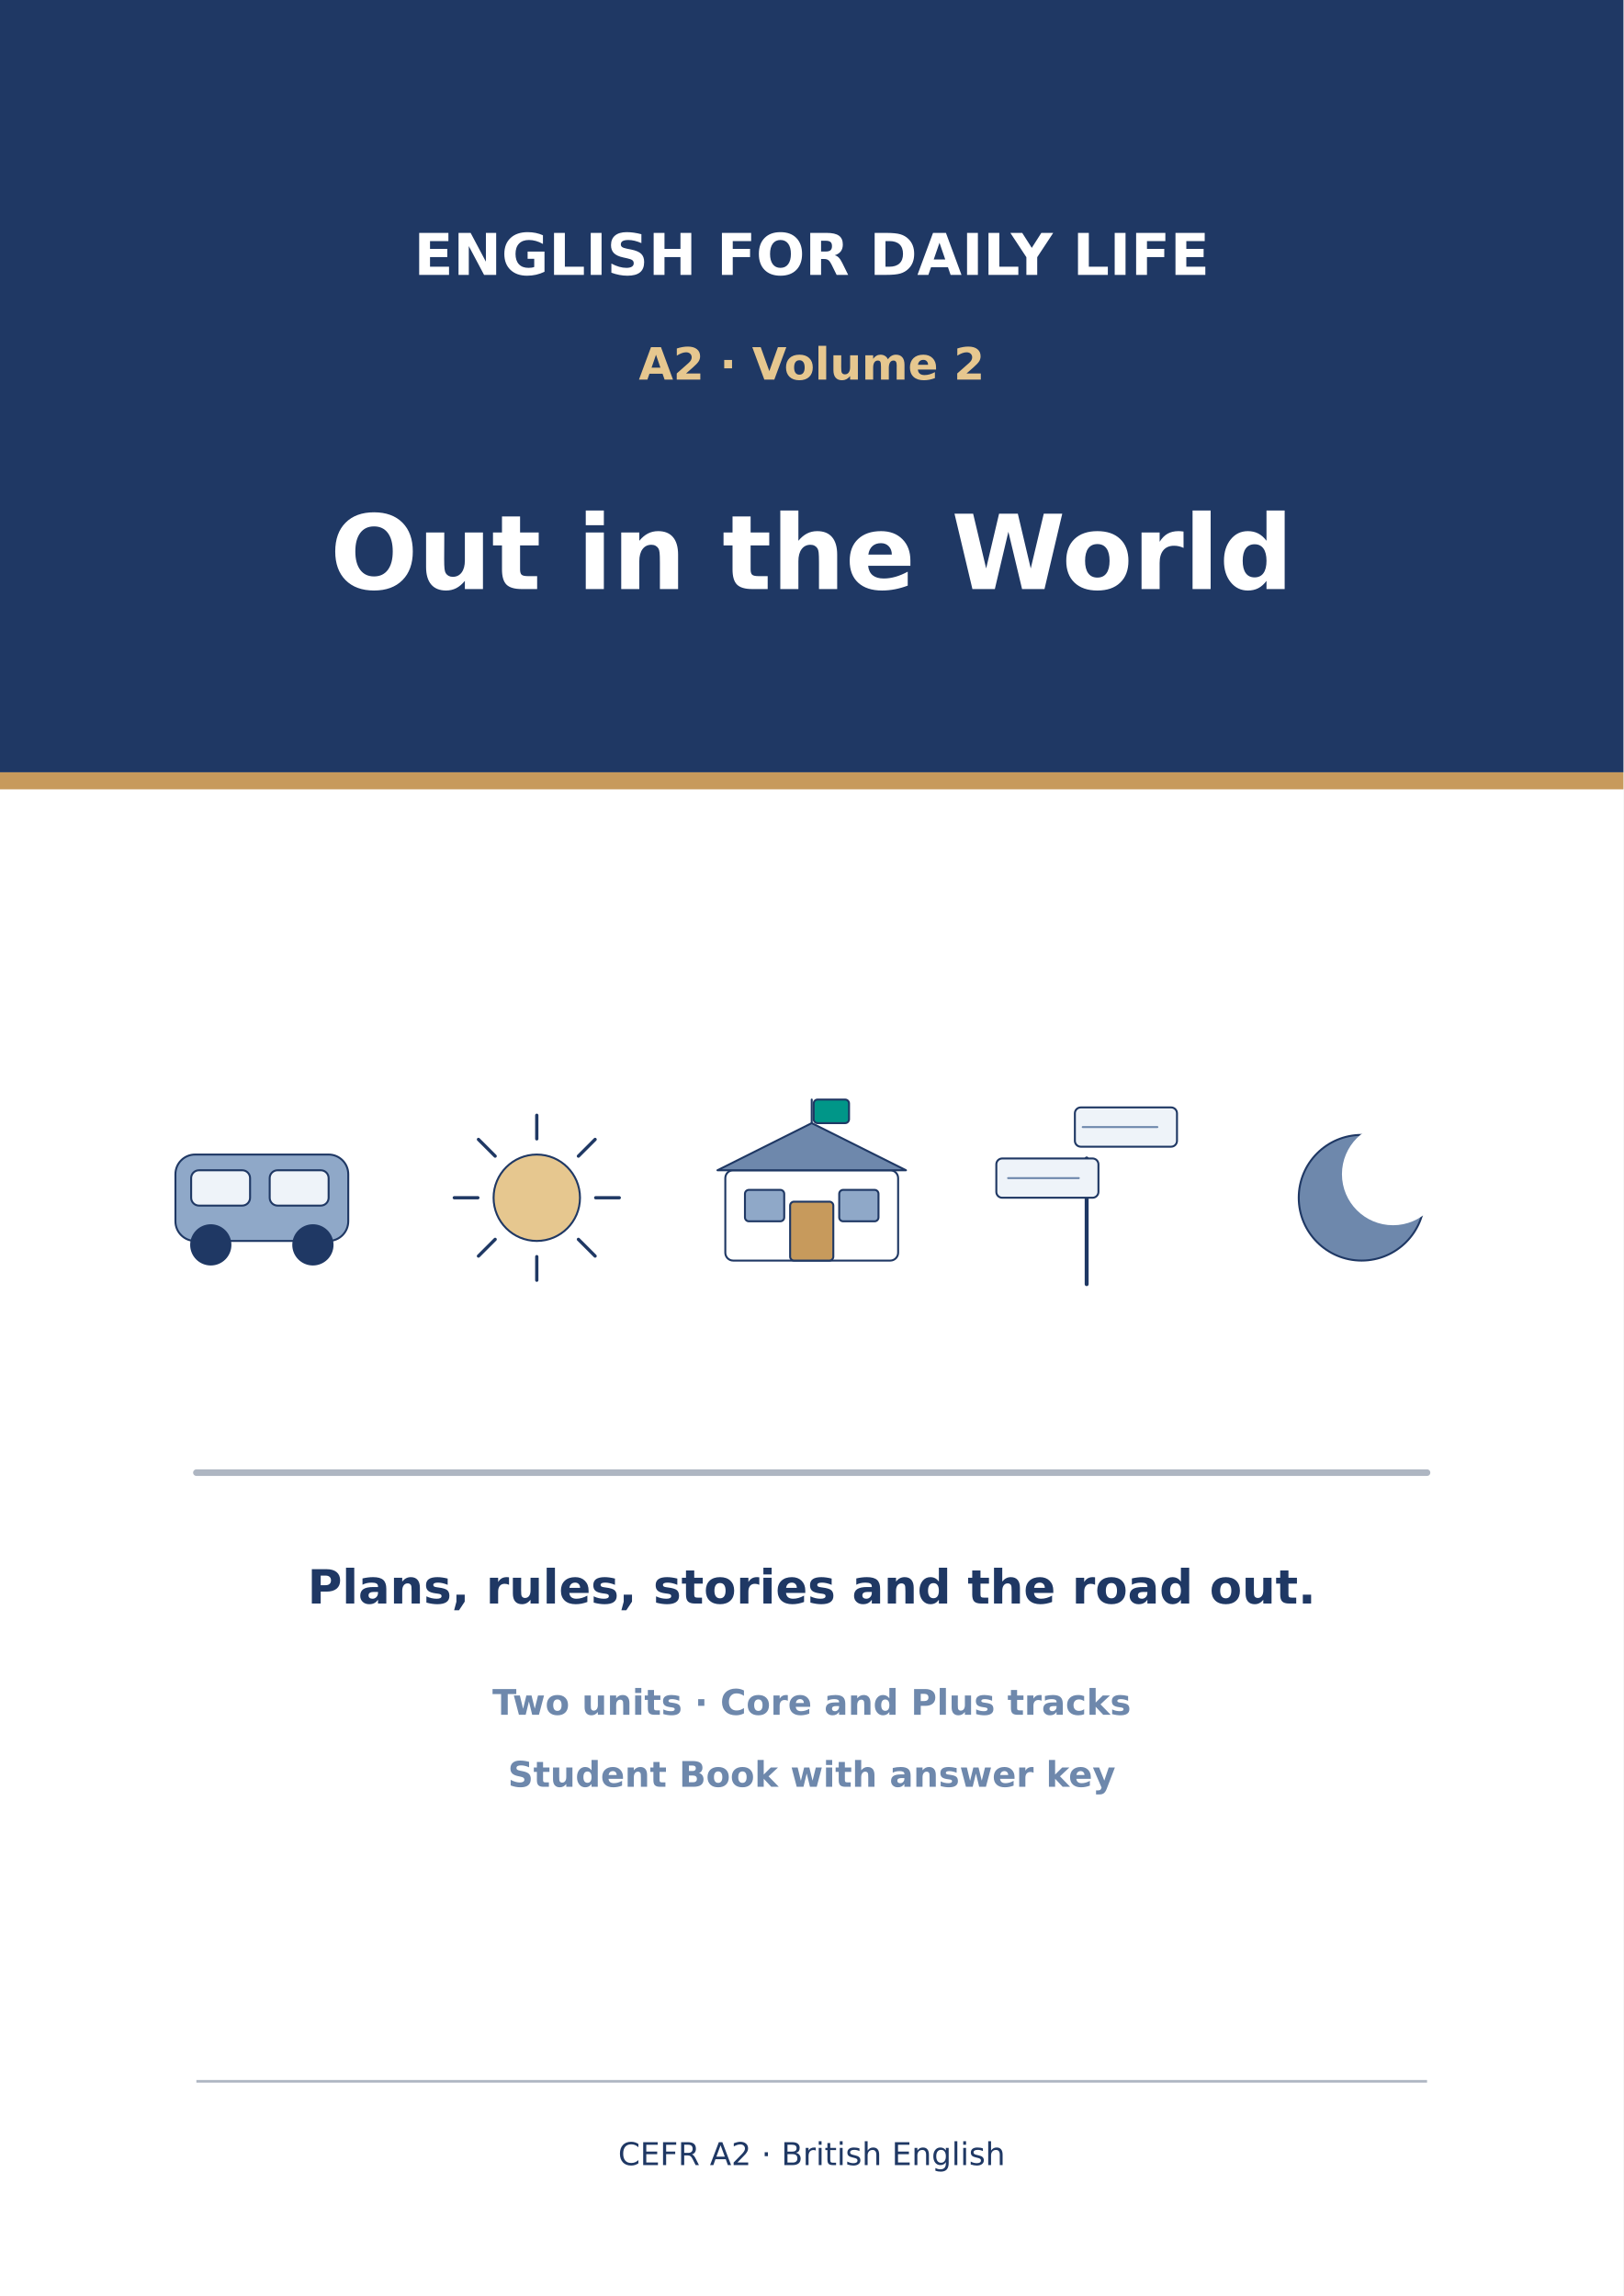
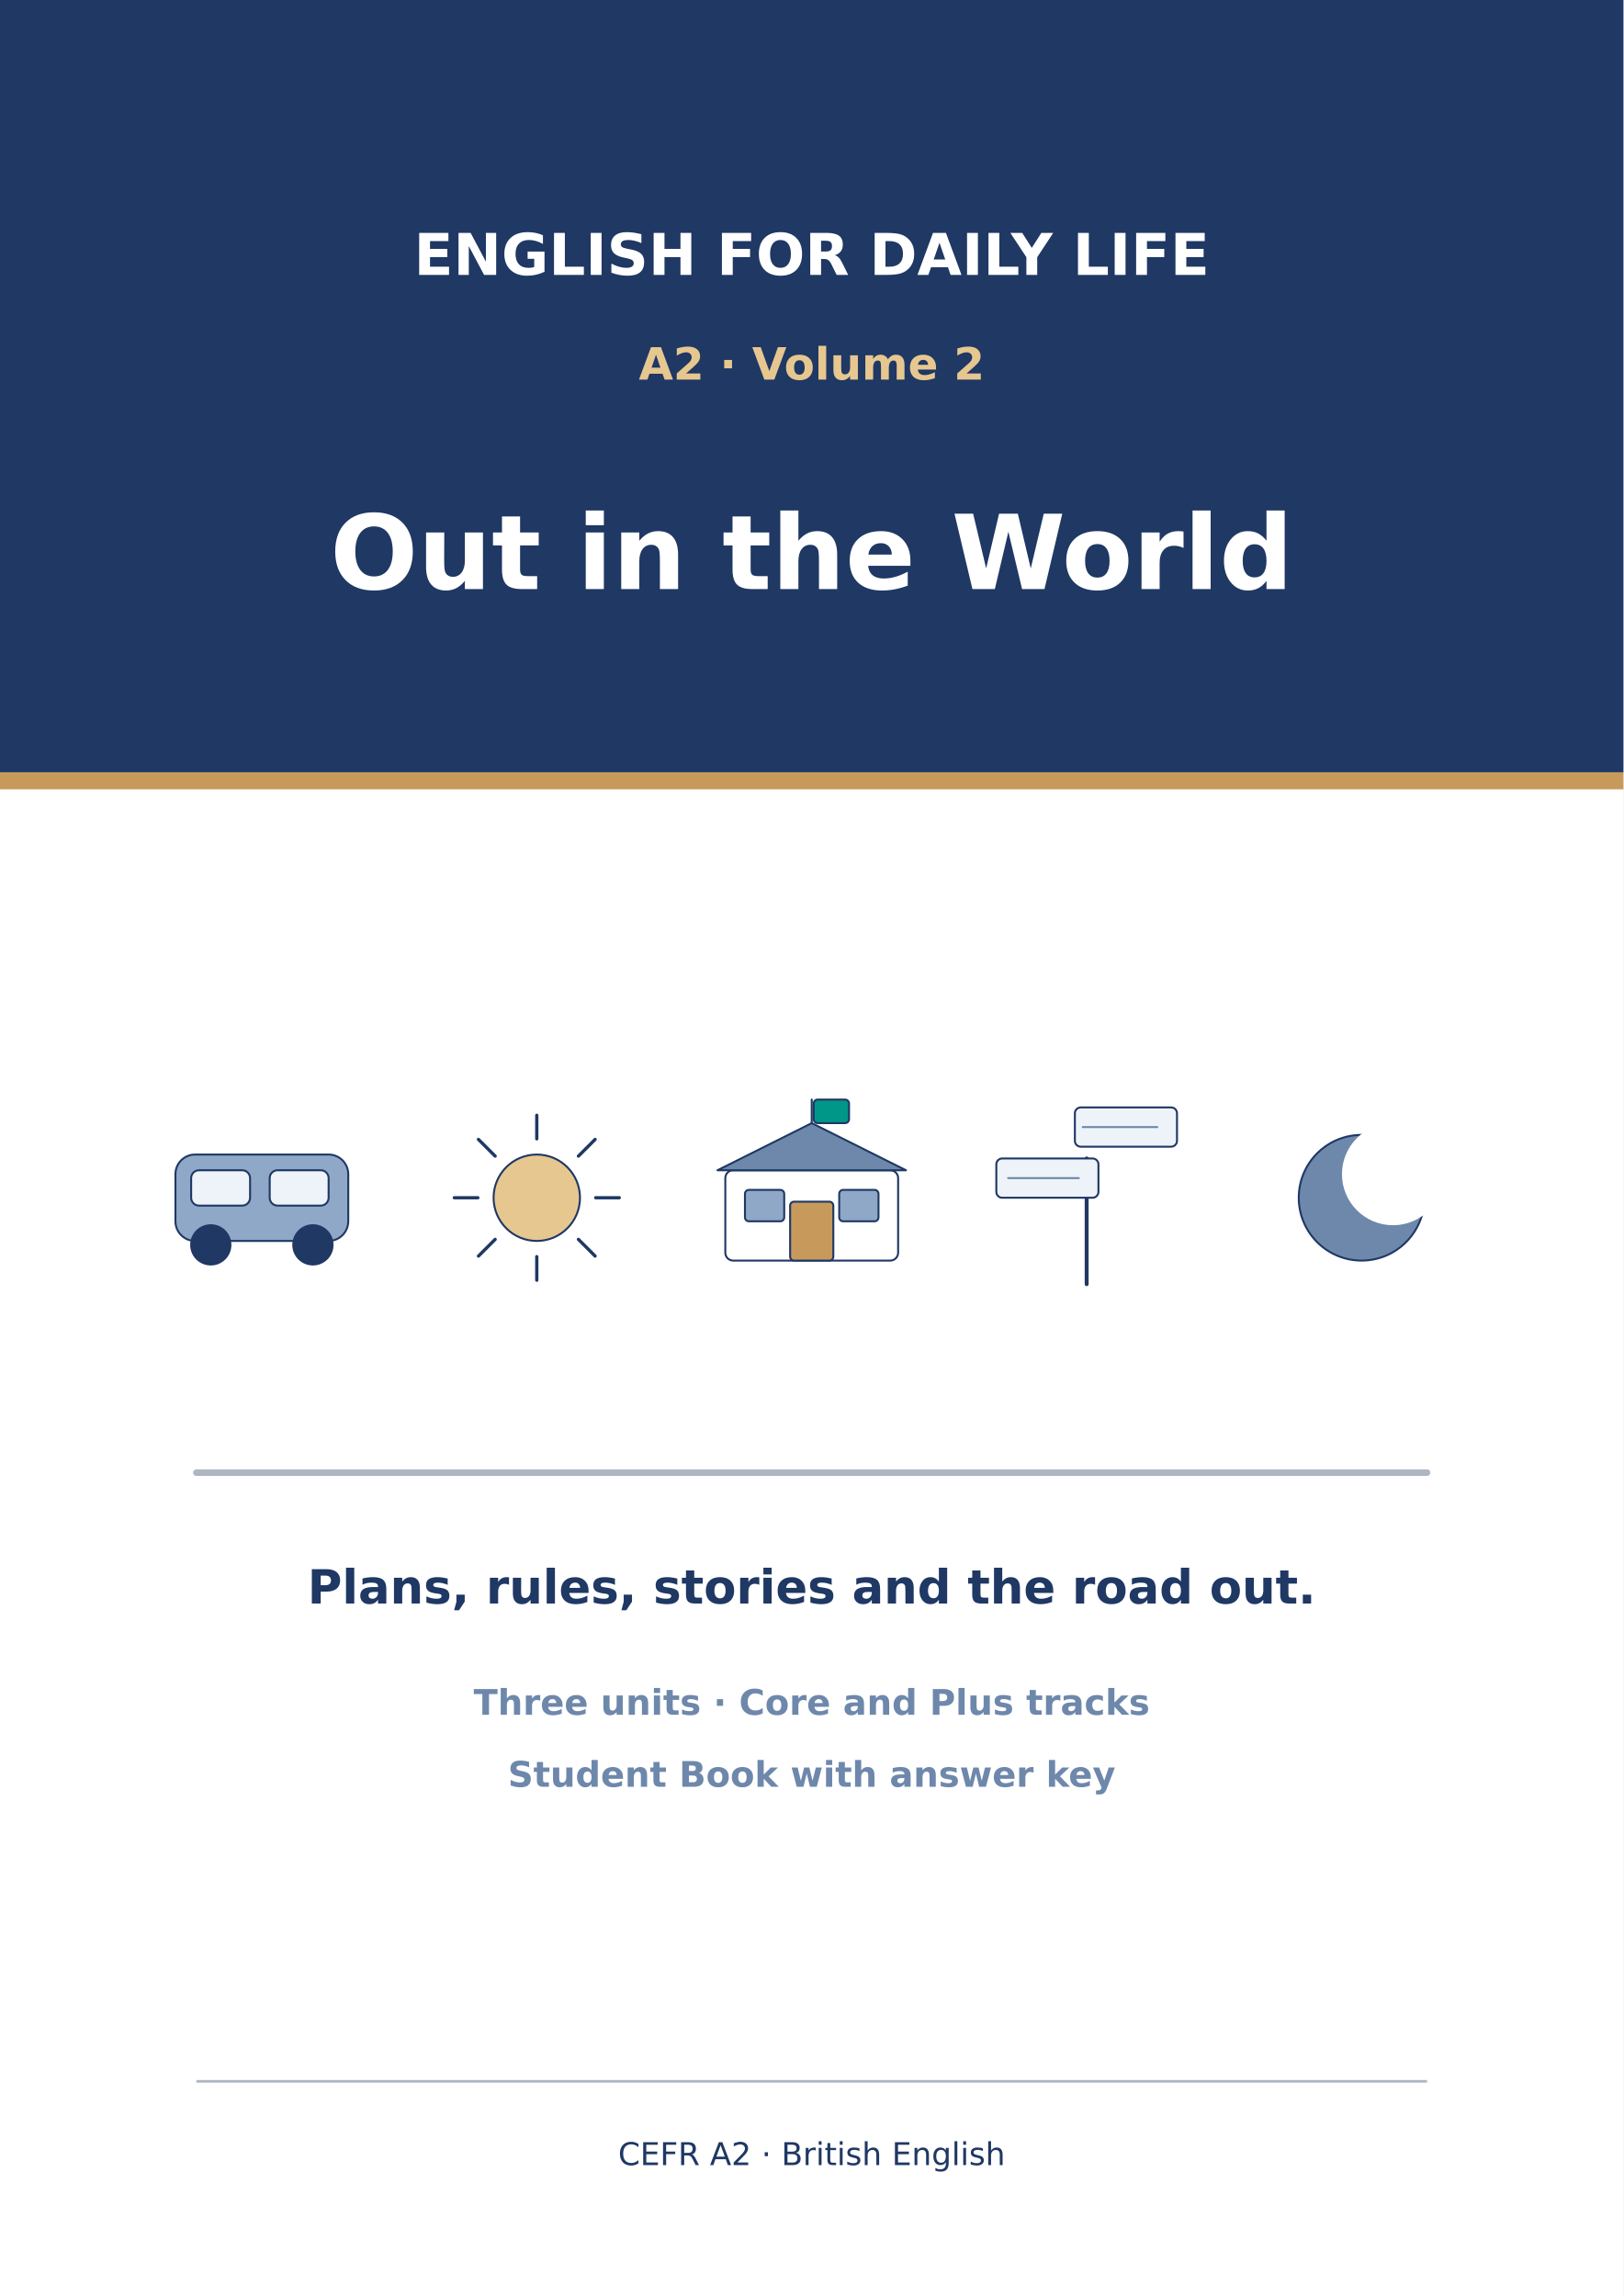
<svg xmlns="http://www.w3.org/2000/svg" width="2480" height="3508" viewBox="0 0 2480 3508">
  <rect width="2480" height="3508" fill="#FFFFFF" />
  <rect x="0.0" y="0.0" width="2480.0" height="1180.0" rx="0" fill="#1F3864" stroke="#1F3864" stroke-width="0" />
  <rect x="0.0" y="1180.0" width="2480.0" height="26.0" rx="0" fill="#C79A5C" stroke="#C79A5C" stroke-width="0" />
  <text x="1240.0" y="420.0" font-family="DejaVu Sans" font-size="88" font-weight="bold" fill="#FFFFFF" text-anchor="middle">ENGLISH FOR DAILY LIFE</text>
  <text x="1240.0" y="580.0" font-family="DejaVu Sans" font-size="68" font-weight="bold" fill="#E6C78F" text-anchor="middle">A2 · Volume 2</text>
  <text x="1240.0" y="900.0" font-family="DejaVu Sans" font-size="158" font-weight="bold" fill="#FFFFFF" text-anchor="middle">Out in the World</text>
  <rect x="268.0" y="1764.0" width="264.0" height="132.0" rx="30.0" fill="#8FA8C8" stroke="#1F3864" stroke-width="3" />
  <rect x="292.0" y="1788.0" width="90.0" height="54.0" rx="12.0" fill="#EEF3F9" stroke="#1F3864" stroke-width="3" />
  <rect x="412.0" y="1788.0" width="90.0" height="54.0" rx="12.0" fill="#EEF3F9" stroke="#1F3864" stroke-width="3" />
  <circle cx="322.0" cy="1902.0" r="30.0" fill="#1F3864" stroke="#1F3864" stroke-width="3" />
  <circle cx="478.0" cy="1902.0" r="30.0" fill="#1F3864" stroke="#1F3864" stroke-width="3" />
  <circle cx="820.0" cy="1830.0" r="66.0" fill="#E6C78F" stroke="#1F3864" stroke-width="3" />
  <line x1="910.0" y1="1830.0" x2="946.0" y2="1830.0" stroke="#1F3864" stroke-width="5" stroke-linecap="round" />
  <line x1="883.6" y1="1893.6" x2="909.1" y2="1919.1" stroke="#1F3864" stroke-width="5" stroke-linecap="round" />
  <line x1="820.0" y1="1920.0" x2="820.0" y2="1956.0" stroke="#1F3864" stroke-width="5" stroke-linecap="round" />
  <line x1="756.4" y1="1893.6" x2="730.9" y2="1919.1" stroke="#1F3864" stroke-width="5" stroke-linecap="round" />
  <line x1="730.0" y1="1830.0" x2="694.0" y2="1830.0" stroke="#1F3864" stroke-width="5" stroke-linecap="round" />
  <line x1="756.4" y1="1766.4" x2="730.9" y2="1740.9" stroke="#1F3864" stroke-width="5" stroke-linecap="round" />
  <line x1="820.0" y1="1740.0" x2="820.0" y2="1704.0" stroke="#1F3864" stroke-width="5" stroke-linecap="round" />
  <line x1="883.6" y1="1766.4" x2="909.1" y2="1740.9" stroke="#1F3864" stroke-width="5" stroke-linecap="round" />
  <rect x="1108.0" y="1788.0" width="264.0" height="138.0" rx="12.0" fill="#FFFFFF" stroke="#1F3864" stroke-width="3" />
  <path d="M 1096.0 1788.0 L 1240.0 1716.0 L 1384.0 1788.0 Z" fill="#6E88AC" stroke="#1F3864" stroke-width="3" stroke-linecap="round" stroke-linejoin="round" />
  <line x1="1240.0" y1="1716.0" x2="1240.0" y2="1680.0" stroke="#1F3864" stroke-width="3" stroke-linecap="round" />
  <rect x="1243.0" y="1680.0" width="54.0" height="36.0" rx="6.0" fill="#009688" stroke="#1F3864" stroke-width="3" />
  <rect x="1138.0" y="1818.0" width="60.0" height="48.0" rx="6.0" fill="#8FA8C8" stroke="#1F3864" stroke-width="3" />
  <rect x="1282.0" y="1818.0" width="60.0" height="48.0" rx="6.0" fill="#8FA8C8" stroke="#1F3864" stroke-width="3" />
  <rect x="1207.0" y="1836.0" width="66.0" height="90.0" rx="6.0" fill="#C79A5C" stroke="#1F3864" stroke-width="3" />
  <line x1="1660.0" y1="1962.0" x2="1660.0" y2="1770.0" stroke="#1F3864" stroke-width="6" stroke-linecap="round" />
  <rect x="1642.0" y="1692.0" width="156.0" height="60.0" rx="9.0" fill="#EEF3F9" stroke="#1F3864" stroke-width="3" />
  <line x1="1654.0" y1="1722.0" x2="1768.0" y2="1722.0" stroke="#6E88AC" stroke-width="3" stroke-linecap="round" />
  <rect x="1522.0" y="1770.0" width="156.0" height="60.0" rx="9.0" fill="#EEF3F9" stroke="#1F3864" stroke-width="3" />
  <line x1="1540.0" y1="1800.0" x2="1648.0" y2="1800.0" stroke="#6E88AC" stroke-width="3" stroke-linecap="round" />
  <circle cx="2080.0" cy="1830.0" r="96.0" fill="#6E88AC" stroke="#1F3864" stroke-width="3" />
  <circle cx="2128.0" cy="1794.0" r="78.0" fill="#FFFFFF" stroke="#1F3864" stroke-width="0" />
  <line x1="300.0" y1="2250.0" x2="2180.0" y2="2250.0" stroke="#AEB6C2" stroke-width="10" stroke-linecap="round" />
  <text x="1240.0" y="2450.0" font-family="DejaVu Sans" font-size="72" font-weight="bold" fill="#1F3864" text-anchor="middle">Plans, rules, stories and the road out.</text>
-   <text x="1240.0" y="2620.0" font-family="DejaVu Sans" font-size="54" font-weight="bold" fill="#6E88AC" text-anchor="middle">Two units · Core and Plus tracks</text>
+   <text x="1240.0" y="2620.0" font-family="DejaVu Sans" font-size="54" font-weight="bold" fill="#6E88AC" text-anchor="middle">Three units · Core and Plus tracks</text>
  <text x="1240.0" y="2730.0" font-family="DejaVu Sans" font-size="54" font-weight="bold" fill="#6E88AC" text-anchor="middle">Student Book with answer key</text>
  <rect x="300.0" y="3178.0" width="1880.0" height="4.0" rx="0" fill="#AEB6C2" stroke="#AEB6C2" stroke-width="0" />
  <text x="1240.0" y="3308.0" font-family="DejaVu Sans" font-size="48" font-weight="normal" fill="#1F3864" text-anchor="middle">CEFR A2 · British English</text>
</svg>
